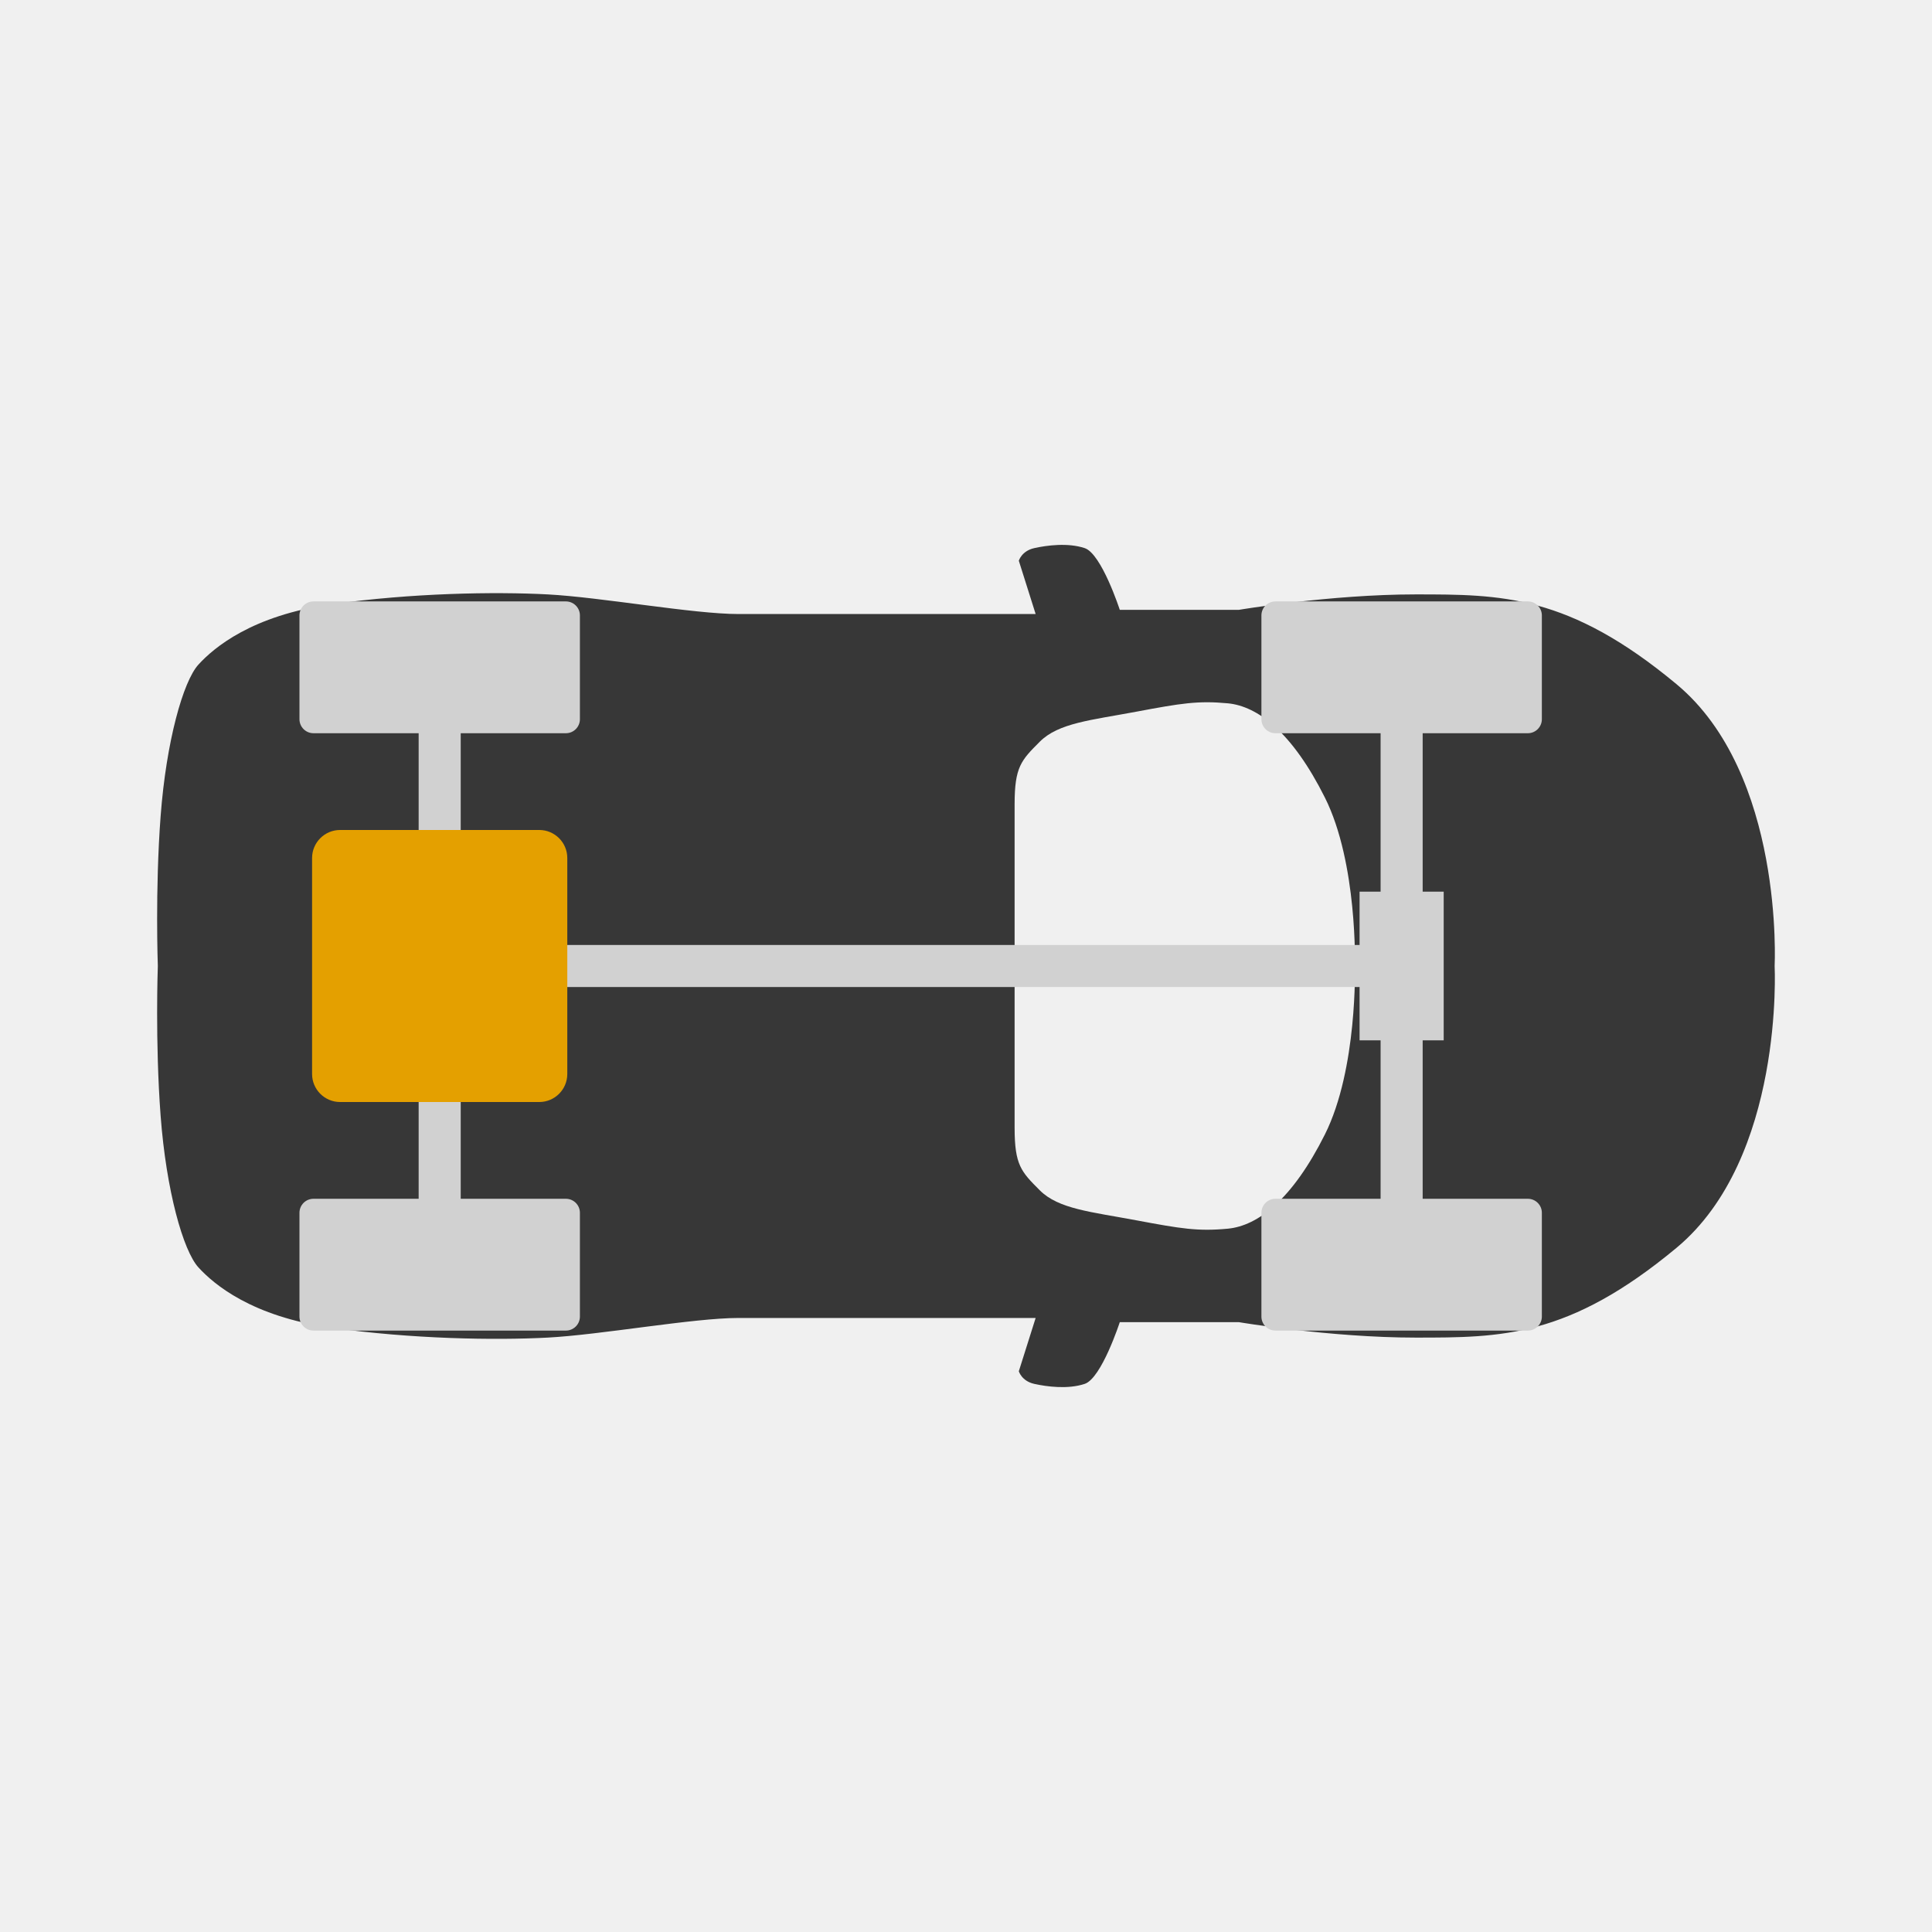
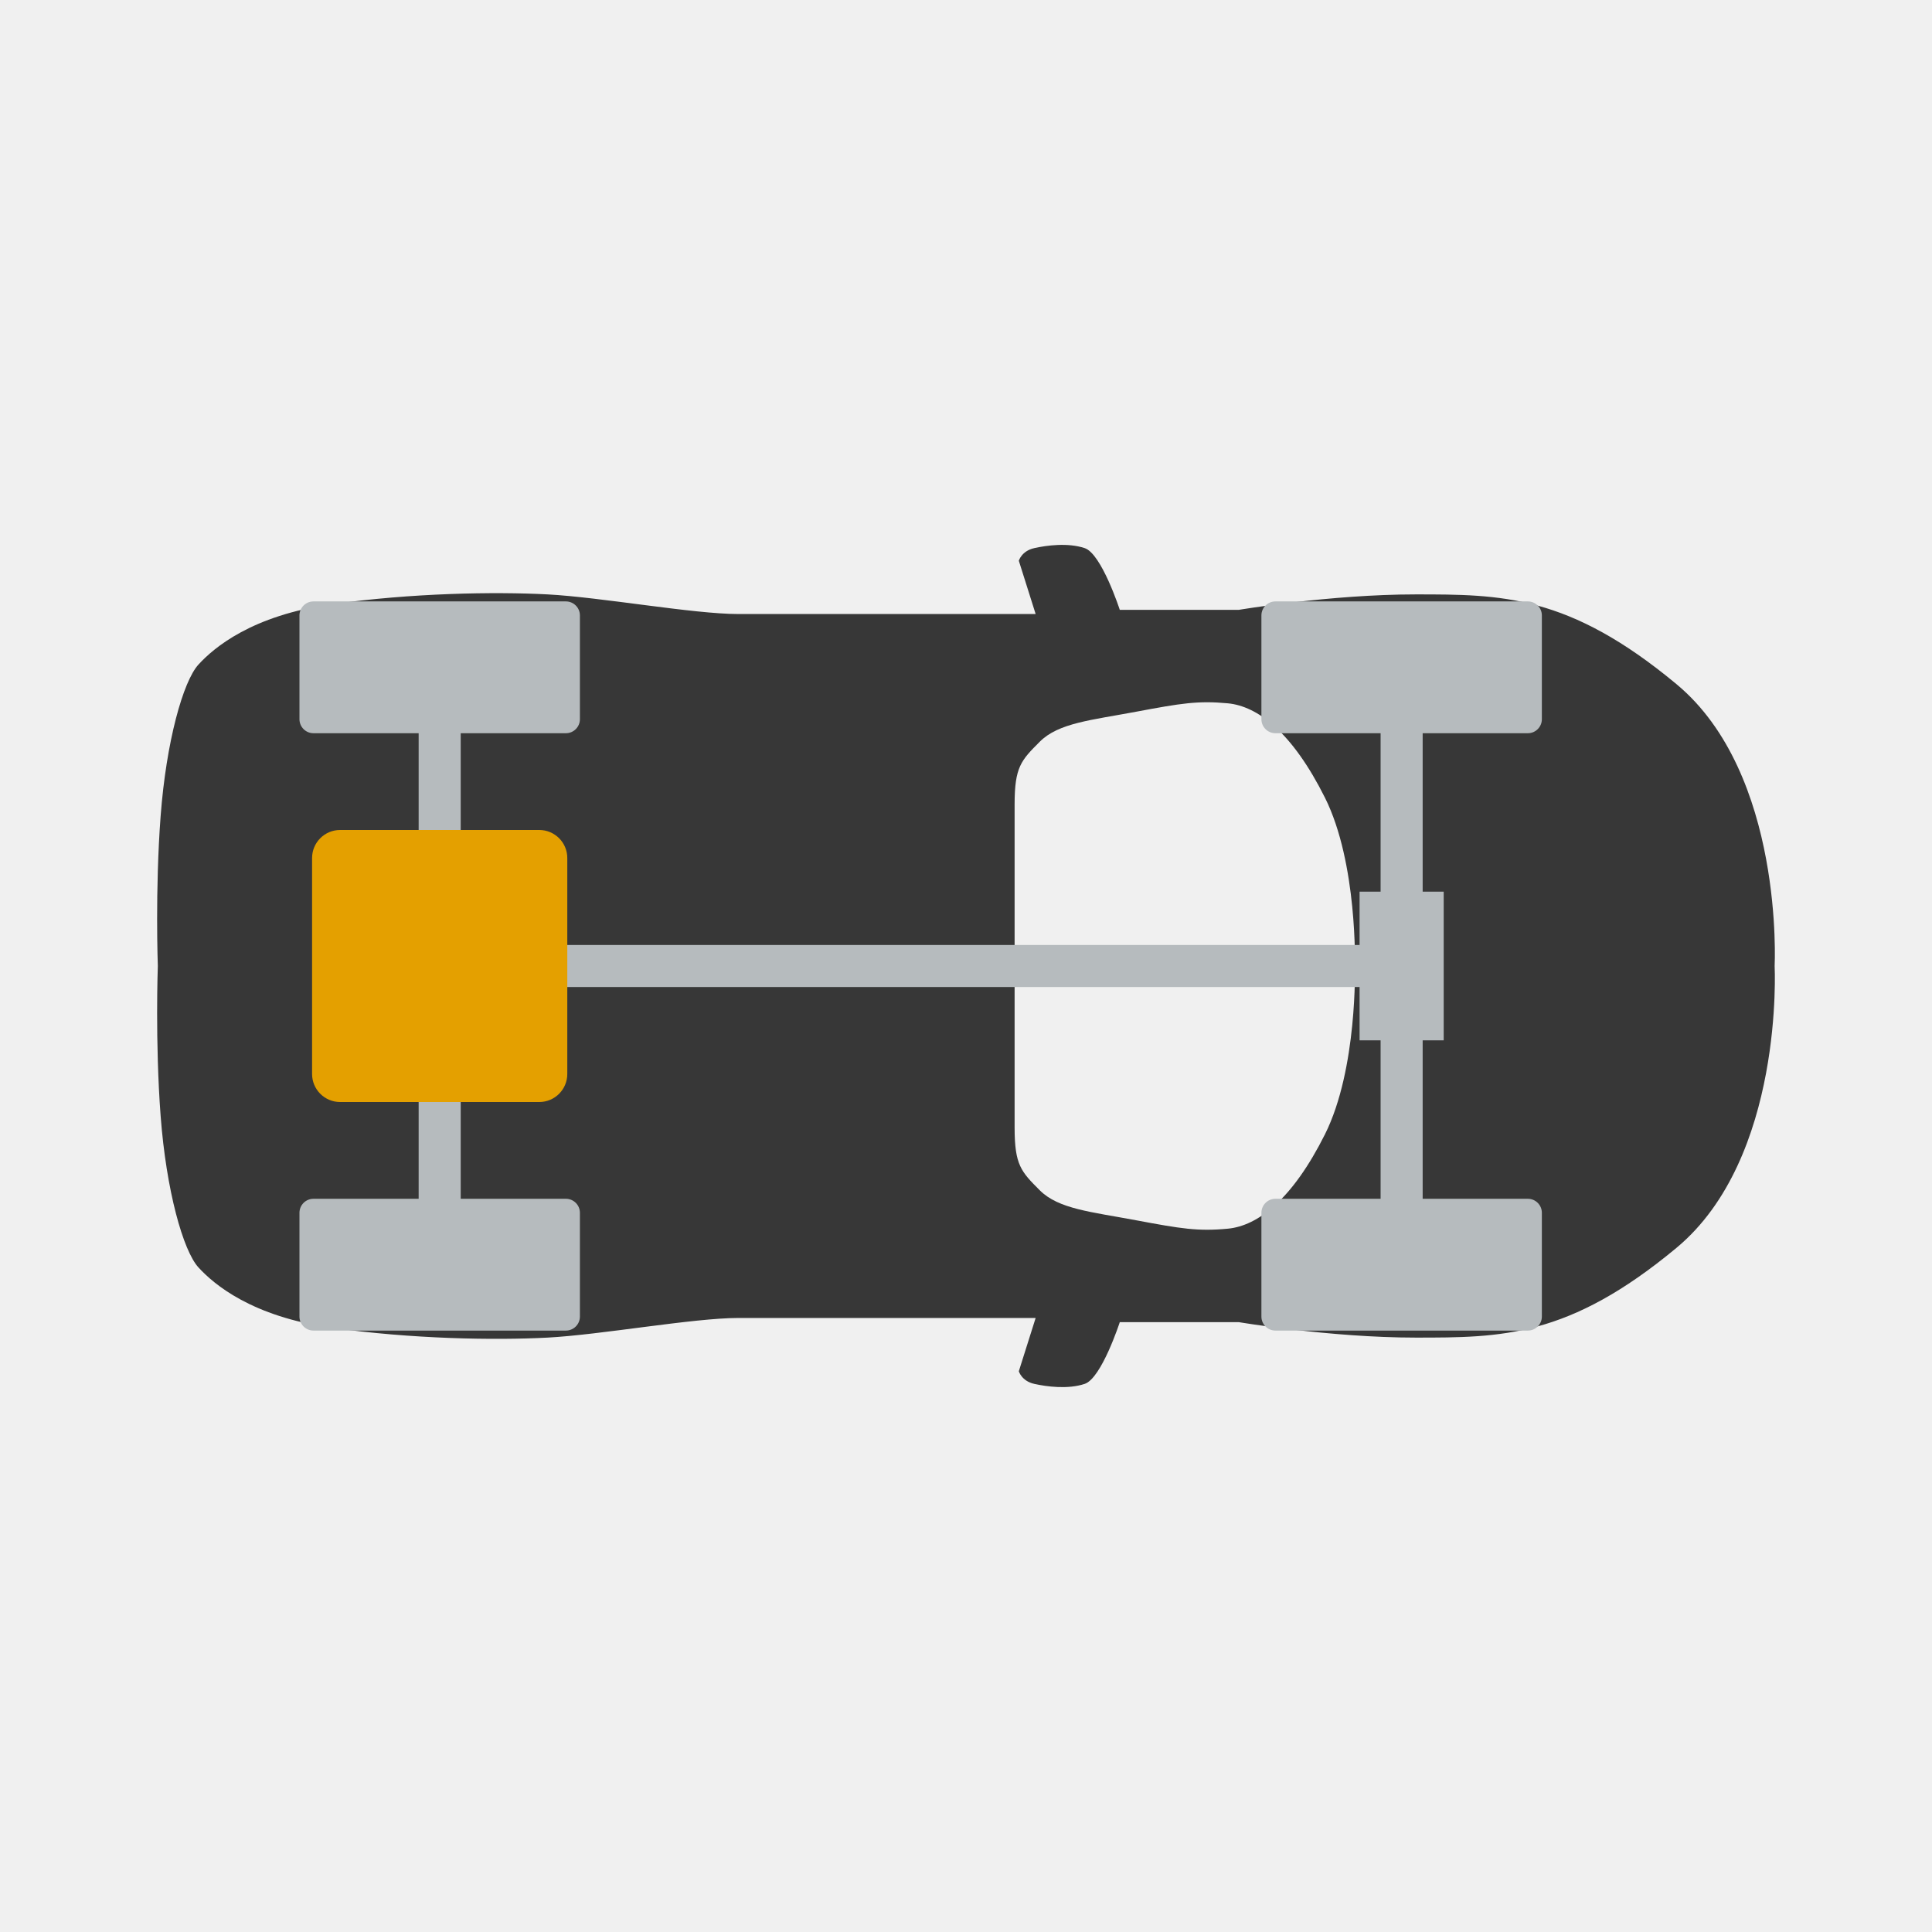
<svg xmlns="http://www.w3.org/2000/svg" width="620" height="620" version="1.1" id="svg191">
  <defs id="defs195" />
  <mask id="_1">
    <g id="g179">
      <path d="M 0,0 H 620 V 330 H 0 Z" style="fill:#ffffff;stroke:none" id="path175" />
      <path d="m 326,222.667 c 0,13.333 2.333,15.667 9,22.333 6.667,6.667 18.333,7.667 34.333,10.667 16,3 22,4 32.667,3 10.667,-1 23,-10.333 34.667,-33.667 C 448.333,201.667 447.333,165 447.333,165 c 0,0 1,-36.667 -10.667,-60 -11.667,-23.333 -24,-32.667 -34.667,-33.667 -10.667,-1 -16.667,0 -32.667,3 -16,3 -27.667,4 -34.333,10.667 -6.667,6.667 -9,9 -9,22.333 0,13.333 0,57.667 0,57.667 0,0 0,44.333 0,57.667 z" style="fill:#000000;fill-rule:nonzero;stroke:none" id="path177" />
    </g>
  </mask>
  <path d="m 428.5,406.5 c 0,0 71,0 71,0 5.523,0 10,4.477 10,10 0,0 0,77 0,77 0,5.523 -4.477,10 -10,10 0,0 -71,0 -71,0 -5.523,0 -10,-4.477 -10,-10 0,0 0,-77 0,-77 0,-5.523 4.477,-10 10,-10 z" style="display:none;fill:#e3a100;fill-rule:nonzero;stroke:none" id="FE" display="none" />
  <path d="m 150.5,406.5 c 0,0 71,0 71,0 5.523,0 10,4.477 10,10 0,0 0,77 0,77 0,5.523 -4.477,10 -10,10 0,0 -71,0 -71,0 -5.523,0 -10,-4.477 -10,-10 0,0 0,-77 0,-77 0,-5.523 4.477,-10 10,-10 z" style="display:none;fill:#e3a100;fill-rule:nonzero;stroke:none" id="ME" display="none" />
-   <g id="g4443" transform="matrix(0.9,0,0,0.9,32.20024,-99.49999)">
-     <path transform="translate(0,290)" id="Shape 1" style="fill:#373737;fill-rule:nonzero;stroke:none" mask="url(#_1)" d="m 21.5,218.5 c 2,26.5 8,48 13.5,54 5.5,6 19,17.5 47.5,21.5 28.5,4 58,4.5 77,3.5 19,-1 52,-7 68,-7 16,0 106,0 106,0 0,0 -6,19 -6,19 0,0 1,3.5 5.5,4.5 4.5,1 12,2 18,0 6,-2 12.5,-22 12.5,-22 0,0 42.5,0 42.5,0 0,0 32.5,5.5 63,5.5 30.5,0 54.5,0 93,-32 C 600.5,233.5 597,165 597,165 c 0,0 3.5,-68.5 -35,-100.5 C 523.5,32.5 499.5,32.5 469,32.5 c -30.5,0 -63,5.5 -63,5.5 0,0 -42.5,0 -42.5,0 0,0 -6.5,-20 -12.5,-22 -6,-2 -13.5,-1 -18,0 -4.5,1 -5.5,4.5 -5.5,4.5 0,0 6,19 6,19 0,0 -90,0 -106,0 -16,0 -49,-6 -68,-7 -19,-1 -48.5,-0.5 -77,3.5 -28.5,4 -42,15.5 -47.5,21.5 C 29.5,63.5 23.5,85 21.5,111.5 19.5,138 20.5,165 20.5,165 c 0,0 -1,27 1,53.5 z" />
-     <path id="FWD" style="fill:#d1d1d1;fill-rule:nonzero;stroke:none" d="m 419,325 c 0,0 90,0 90,0 2.761,0 5,2.239 5,5 0,0 0,37 0,37 0,2.761 -2.239,5 -5,5 0,0 -90,0 -90,0 -2.761,0 -5,-2.239 -5,-5 0,0 0,-37 0,-37 0,-2.761 2.239,-5 5,-5 z m 90,260 c 0,0 -90,0 -90,0 -2.761,0 -5,-2.239 -5,-5 0,0 0,-37 0,-37 0,-2.761 2.239,-5 5,-5 0,0 90,0 90,0 2.761,0 5,2.239 5,5 0,0 0,37 0,37 0,2.761 -2.239,5 -5,5 z" />
-     <path id="RWD" style="fill:#d1d1d1;fill-rule:nonzero;stroke:none" d="m 76,325 c 0,0 90,0 90,0 2.761,0 5,2.239 5,5 0,0 0,37 0,37 0,2.761 -2.239,5 -5,5 0,0 -90,0 -90,0 -2.761,0 -5,-2.239 -5,-5 0,0 0,-37 0,-37 0,-2.761 2.239,-5 5,-5 z m 90,260 c 0,0 -90,0 -90,0 -2.761,0 -5,-2.239 -5,-5 0,0 0,-37 0,-37 0,-2.761 2.239,-5 5,-5 0,0 90,0 90,0 2.761,0 5,2.239 5,5 0,0 0,37 0,37 0,2.761 -2.239,5 -5,5 z" />
-     <path id="font axle" style="fill:#d1d1d1;fill-rule:nonzero;stroke:none" d="m 449,428.5 c 0,0 30,0 30,0 0,0 0,53 0,53 0,0 -30,0 -30,0 0,0 0,-53 0,-53 z M 456.5,352.5 c 0,0 15,0 15,0 0,0 0,205 0,205 0,0 -15,0 -15,0 0,0 0,-205 0,-205 z" />
-     <path id="rear axle" style="fill:#d1d1d1;fill-rule:nonzero;stroke:none" d="m 106,428.5 c 0,0 30,0 30,0 0,0 0,53 0,53 0,0 -30,0 -30,0 0,0 0,-53 0,-53 z m 7.5,-76 c 0,0 15,0 15,0 0,0 0,205 0,205 0,0 -15,0 -15,0 0,0 0,-205 0,-205 z" />
-     <path id="driveline" style="fill:#d1d1d1;fill-rule:nonzero;stroke:none" d="m 464,447.5 c 0,0 0,15 0,15 0,0 -342.5,0 -342.5,0 0,0 0,-15 0,-15 0,0 342.5,0 342.5,0 z" />
-     <path id="RE" style="fill:#e4a000;fill-rule:nonzero;stroke:none" d="m 85.5,406.5 c 0,0 71,0 71,0 5.523,0 10,4.477 10,10 0,0 0,77 0,77 0,5.523 -4.477,10 -10,10 0,0 -71,0 -71,0 -5.523,0 -10,-4.477 -10,-10 0,0 0,-77 0,-77 0,-5.523 4.477,-10 10,-10 z" />
-   </g>
+   <path d="m 21.5,218.5 c 2,26.5 8,48 13.5,54 5.5,6 19,17.5 47.5,21.5 28.5,4 58,4.5 77,3.5 19,-1 52,-7 68,-7 16,0 106,0 106,0 0,0 -6,19 -6,19 0,0 1,3.5 5.5,4.5 4.5,1 12,2 18,0 6,-2 12.5,-22 12.5,-22 0,0 42.5,0 42.5,0 0,0 32.5,5.5 63,5.5 30.5,0 54.5,0 93,-32 C 600.5,233.5 597,165 597,165 c 0,0 3.5,-68.5 -35,-100.5 C 523.5,32.5 499.5,32.5 469,32.5 c -30.5,0 -63,5.5 -63,5.5 0,0 -42.5,0 -42.5,0 0,0 -6.5,-20 -12.5,-22 -6,-2 -13.5,-1 -18,0 -4.5,1 -5.5,4.5 -5.5,4.5 0,0 6,19 6,19 0,0 -90,0 -106,0 -16,0 -49,-6 -68,-7 -19,-1 -48.5,-0.5 -77,3.5 -28.5,4 -42,15.5 -47.5,21.5 C 29.5,63.5 23.5,85 21.5,111.5 19.5,138 20.5,165 20.5,165 c 0,0 -1,27 1,53.5 z" mask="url(#_1)" style="fill:#373737;fill-rule:nonzero;stroke:none" id="Shape 1" transform="matrix(0.9,0,0,0.9,32.20024,161.5)" />
+   <path d="m 409.3,193 c 0,0 81,0 81,0 2.485,0 4.5,2.015 4.5,4.5 0,0 0,33.3 0,33.3 0,2.485 -2.015,4.5 -4.5,4.5 0,0 -81,0 -81,0 -2.485,0 -4.5,-2.015 -4.5,-4.5 0,0 0,-33.3 0,-33.3 0,-2.485 2.015,-4.5 4.5,-4.5 z m 81,234 c 0,0 -81,0 -81,0 -2.485,0 -4.5,-2.015 -4.5,-4.5 0,0 0,-33.3 0,-33.3 0,-2.485 2.015,-4.5 4.5,-4.5 0,0 81,0 81,0 2.485,0 4.5,2.015 4.5,4.5 0,0 0,33.3 0,33.3 0,2.485 -2.015,4.5 -4.5,4.5 z" style="fill:#b6bbbe;fill-rule:nonzero;stroke:none;stroke-width:0.9;fill-opacity:1" id="FWD" />
+   <path d="m 100.6,193 c 0,0 81,0 81,0 2.485,0 4.5,2.015 4.5,4.5 0,0 0,33.3 0,33.3 0,2.485 -2.015,4.5 -4.5,4.5 0,0 -81,0 -81,0 -2.485,0 -4.5,-2.015 -4.5,-4.5 0,0 0,-33.3 0,-33.3 0,-2.485 2.015,-4.5 4.5,-4.5 z m 81,234 c 0,0 -81,0 -81,0 -2.485,0 -4.5,-2.015 -4.5,-4.5 0,0 0,-33.3 0,-33.3 0,-2.485 2.015,-4.5 4.5,-4.5 0,0 81,0 81,0 2.485,0 4.5,2.015 4.5,4.5 0,0 0,33.3 0,33.3 0,2.485 -2.015,4.5 -4.5,4.5 z" style="fill:#b6bbbe;fill-rule:nonzero;stroke:none;stroke-width:0.9;fill-opacity:1" id="RWD" />
+   <path d="m 436.3,286.15 c 0,0 27,0 27,0 0,0 0,47.7 0,47.7 0,0 -27,0 -27,0 0,0 0,-47.7 0,-47.7 z m 6.75,-68.4 c 0,0 13.5,0 13.5,0 0,0 0,184.5 0,184.5 0,0 -13.5,0 -13.5,0 0,0 0,-184.5 0,-184.5 z" style="fill:#b6bbbe;fill-rule:nonzero;stroke:none;stroke-width:0.9;fill-opacity:1" id="font axle" />
+   <path d="m 127.6,286.15 c 0,0 27,0 27,0 0,0 0,47.7 0,47.7 0,0 -27,0 -27,0 0,0 0,-47.7 0,-47.7 z m 6.75,-68.4 c 0,0 13.5,0 13.5,0 0,0 0,184.5 0,184.5 0,0 -13.5,0 -13.5,0 0,0 0,-184.5 0,-184.5 z" style="fill:#b6bbbe;fill-rule:nonzero;stroke:none;stroke-width:0.9;fill-opacity:1" id="rear axle" />
+   <path d="m 449.8,303.25 c 0,0 0,13.5 0,13.5 0,0 -308.25,0 -308.25,0 0,0 0,-13.5 0,-13.5 0,0 308.25,0 308.25,0 z" style="fill:#b6bbbe;fill-rule:nonzero;stroke:none;stroke-width:0.9;fill-opacity:1" id="driveline" />
+   <path d="m 109.15,266.35 c 0,0 63.9,0 63.9,0 4.971,0 9,4.029 9,9 0,0 0,69.3 0,69.3 0,4.971 -4.029,9 -9,9 0,0 -63.9,0 -63.9,0 -4.971,0 -9,-4.029 -9,-9 0,0 0,-69.3 0,-69.3 0,-4.971 4.029,-9 9,-9 z" style="fill:#e4a000;fill-rule:nonzero;stroke:none;stroke-width:0.9" id="RE" />
</svg>
